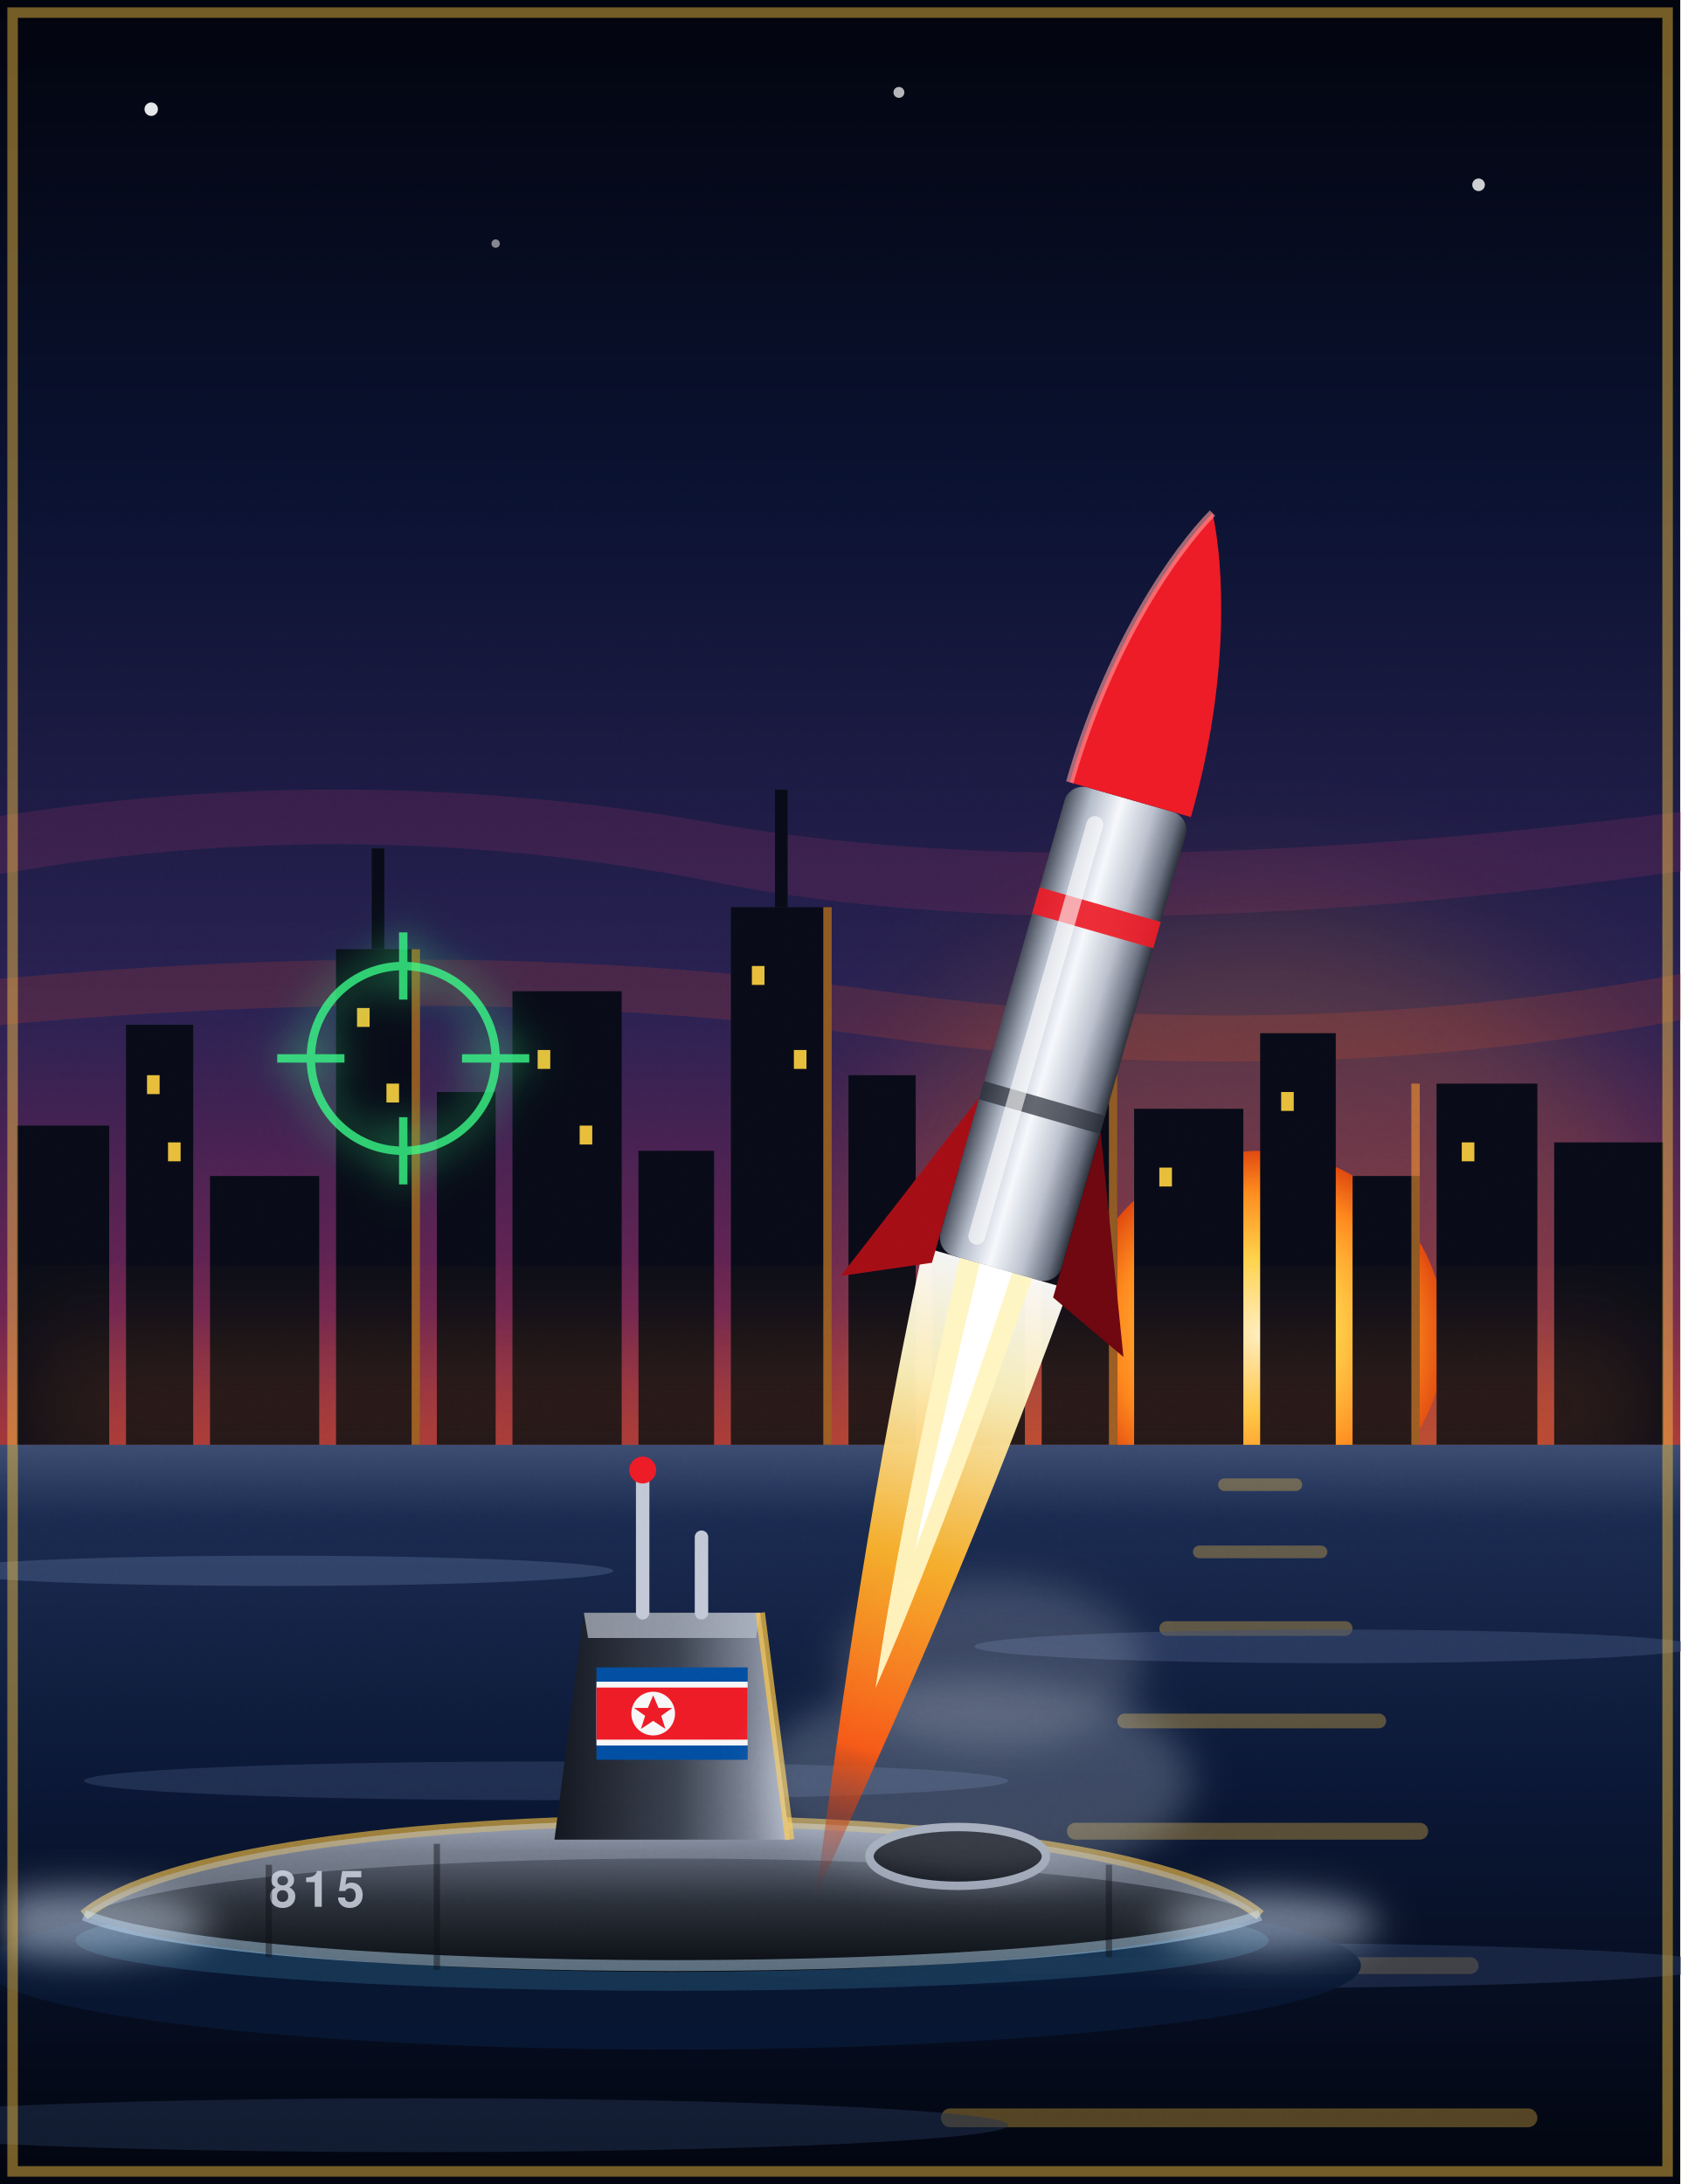
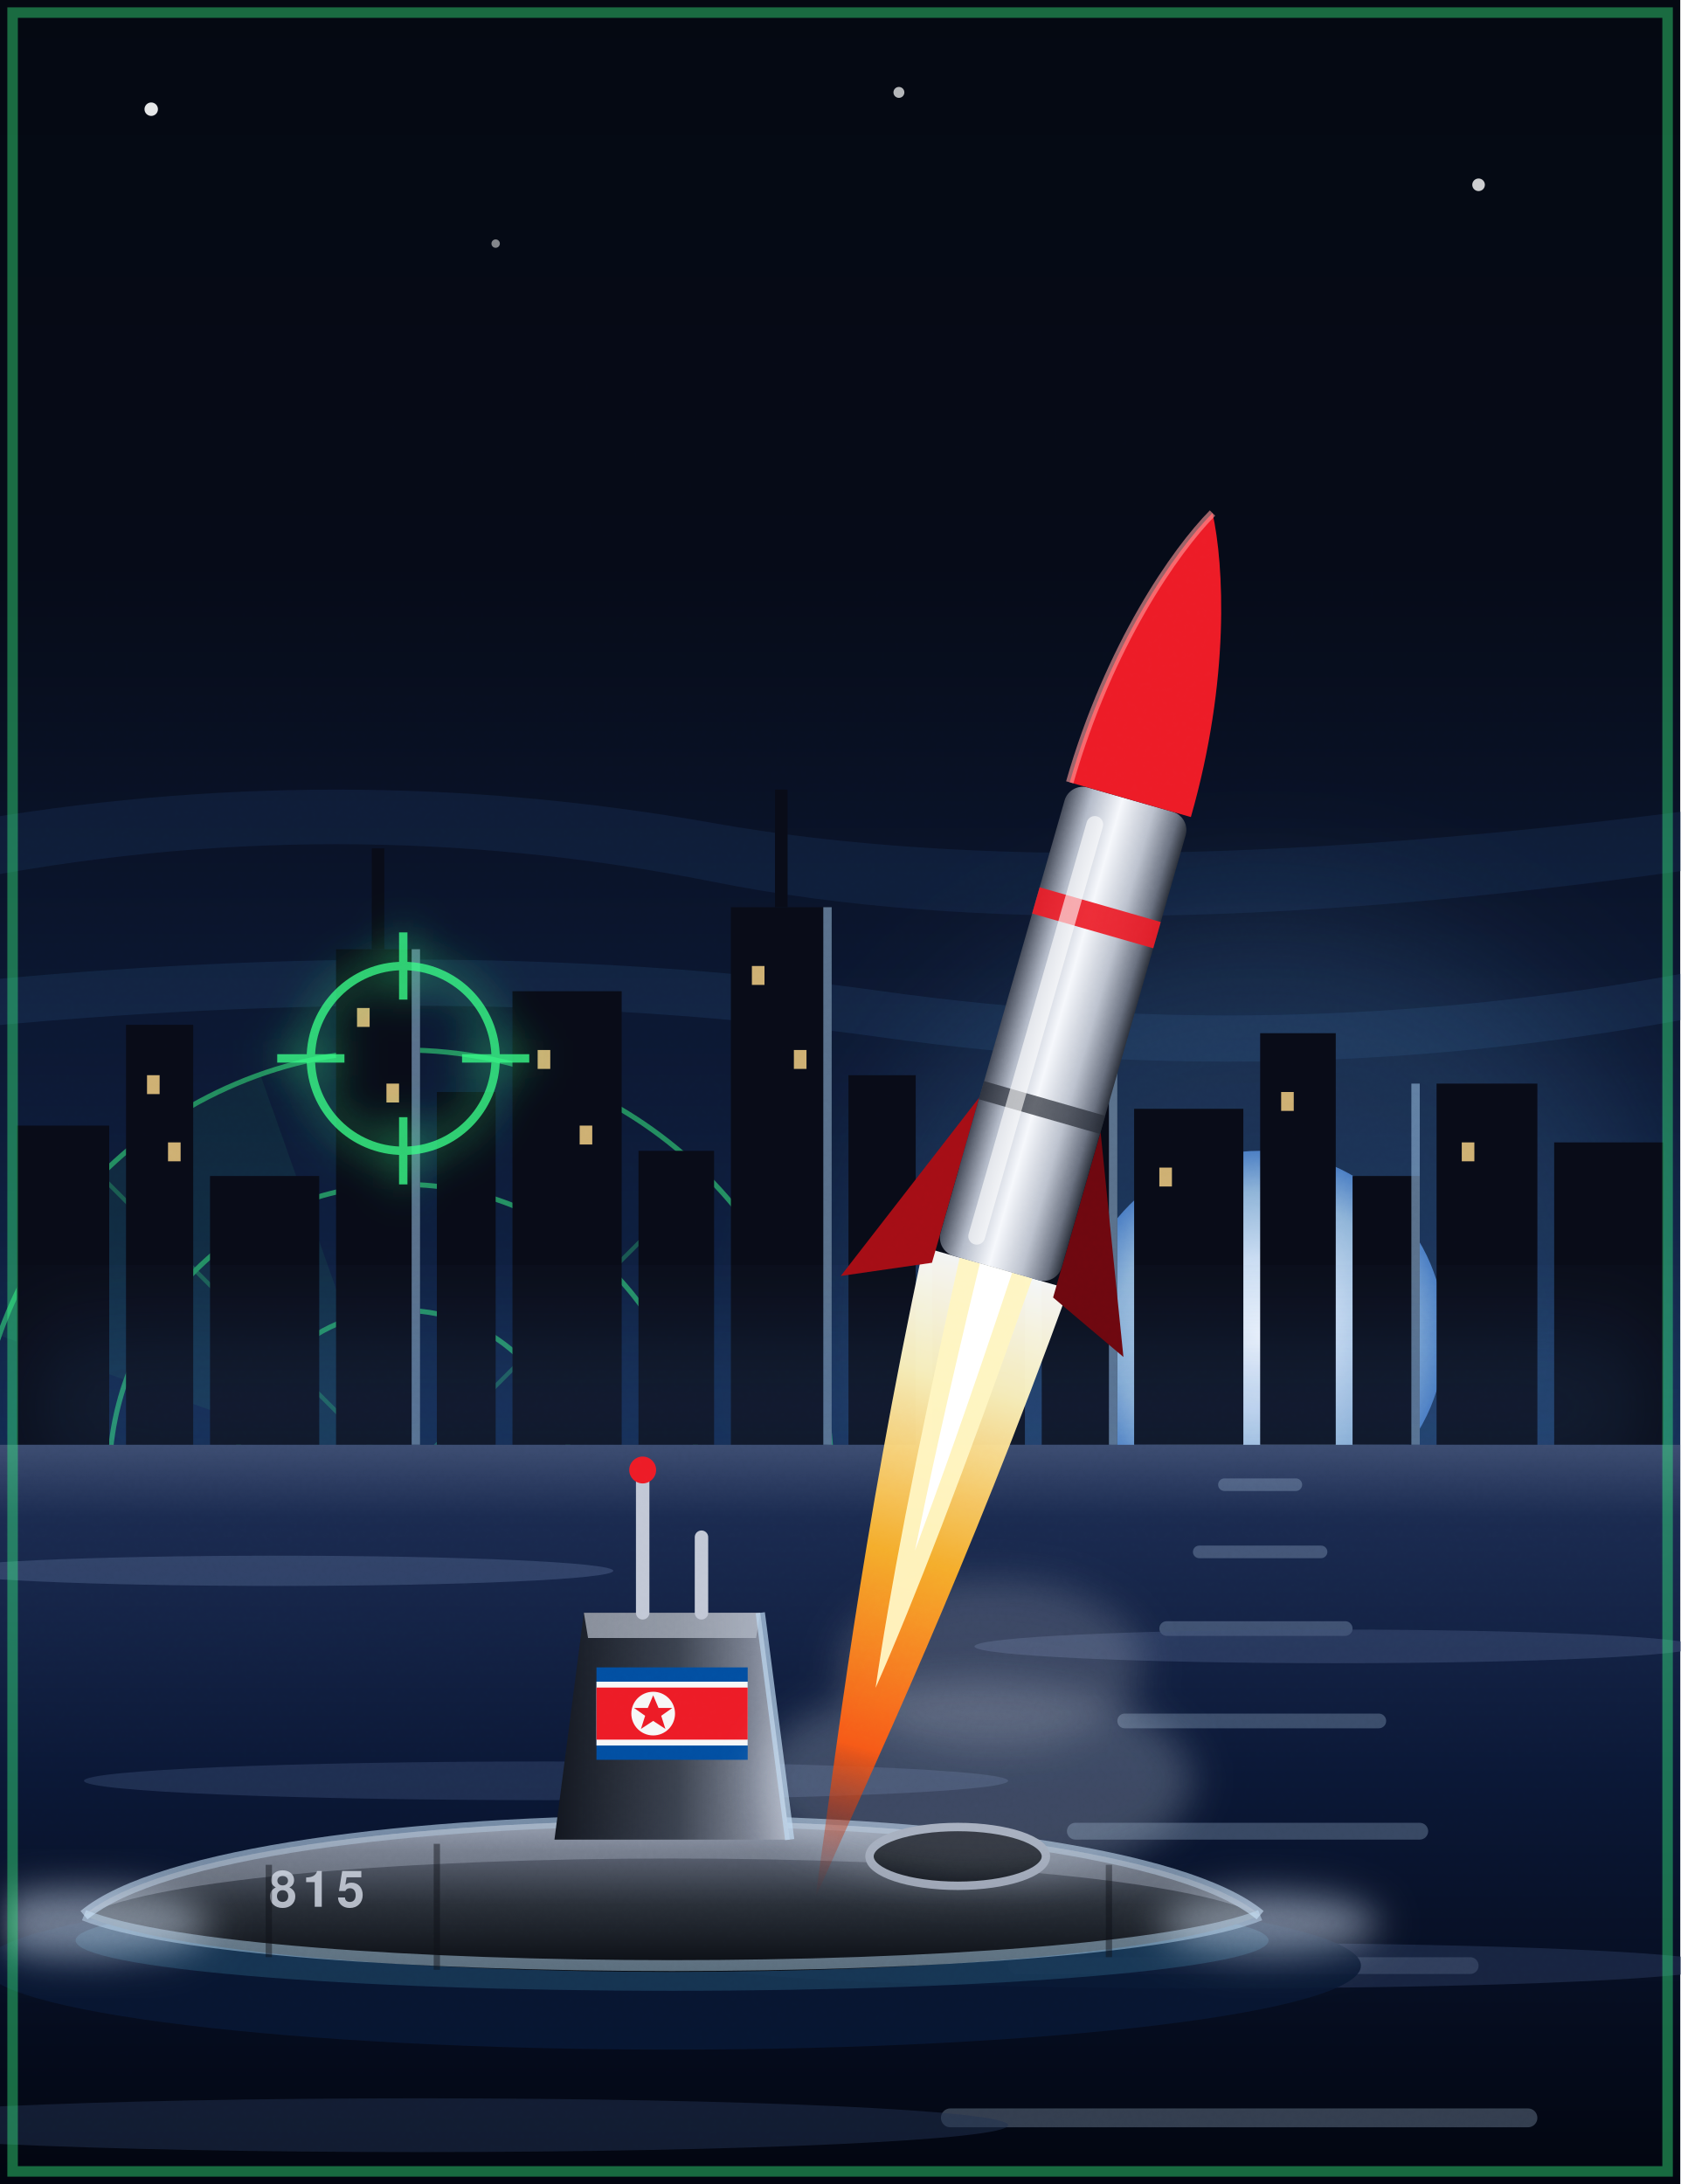
<svg xmlns="http://www.w3.org/2000/svg" viewBox="0 0 400 520" width="400" height="520" role="img" aria-label="Cabinet art: a submarine surfaced at dusk launching a missile over a city skyline">
  <defs>
    <linearGradient id="dusk" x1="0" y1="0" x2="0" y2="1">
-       <stop offset="0" stop-color="#02040D" />
-       <stop offset=".22" stop-color="#0A1230" />
-       <stop offset=".46" stop-color="#2A2252" />
-       <stop offset=".6" stop-color="#6B2352" />
-       <stop offset=".7" stop-color="#C4402A" />
-       <stop offset=".77" stop-color="#F08A1E" />
-       <stop offset=".8" stop-color="#FFC745" />
+       <stop offset="0" stop-color="#050912" />
+       <stop offset=".26" stop-color="#060B18" />
+       <stop offset=".5" stop-color="#0D1A36" />
+       <stop offset=".68" stop-color="#11284E" />
+       <stop offset=".78" stop-color="#1B3A66" />
+       <stop offset=".82" stop-color="#2A5A8C" />
    </linearGradient>
    <linearGradient id="water" x1="0" y1="0" x2="0" y2="1">
      <stop offset="0" stop-color="#3E4E72" />
      <stop offset=".1" stop-color="#1B2B50" />
      <stop offset=".45" stop-color="#0B1836" />
      <stop offset="1" stop-color="#02050F" />
    </linearGradient>
    <radialGradient id="sundisc" cx=".5" cy=".5" r=".5">
-       <stop offset="0" stop-color="#FFF8CF" />
-       <stop offset=".42" stop-color="#FFD24A" />
-       <stop offset=".78" stop-color="#FF8A1E" />
-       <stop offset="1" stop-color="#E04A10" />
+       <stop offset="0" stop-color="#F4F8FF" />
+       <stop offset=".42" stop-color="#C9DCF2" />
+       <stop offset=".78" stop-color="#8FB4D8" />
+       <stop offset="1" stop-color="#4C7FC4" />
    </radialGradient>
    <linearGradient id="subHull" x1="0" y1="0" x2="0" y2="1">
      <stop offset="0" stop-color="#98A0B2" />
      <stop offset=".2" stop-color="#5C6373" />
      <stop offset=".55" stop-color="#2A3039" />
      <stop offset="1" stop-color="#090C12" />
    </linearGradient>
    <linearGradient id="sailGrad" x1="0" y1="0" x2="1" y2="0">
      <stop offset="0" stop-color="#131720" />
      <stop offset=".52" stop-color="#3B424F" />
      <stop offset=".84" stop-color="#7D8494" />
      <stop offset="1" stop-color="#ADB3C1" />
    </linearGradient>
    <linearGradient id="msBody" x1="0" y1="0" x2="1" y2="0">
      <stop offset="0" stop-color="#464C5A" />
      <stop offset=".2" stop-color="#B4BBC9" />
      <stop offset=".44" stop-color="#F6F8FC" />
      <stop offset=".7" stop-color="#BCC2CE" />
      <stop offset=".9" stop-color="#6A7180" />
      <stop offset="1" stop-color="#2C313B" />
    </linearGradient>
    <linearGradient id="msFlame" x1="0" y1="0" x2="0" y2="1">
      <stop offset="0" stop-color="#FFFFFF" />
      <stop offset=".18" stop-color="#FFF6C0" />
      <stop offset=".46" stop-color="#FFB42A" />
      <stop offset=".76" stop-color="#FF5A14" />
      <stop offset="1" stop-color="#8E1206" stop-opacity="0" />
    </linearGradient>
    <filter id="mg" x="-70%" y="-70%" width="240%" height="240%">
      <feGaussianBlur stdDeviation="5" result="b" />
      <feMerge>
        <feMergeNode in="b" />
        <feMergeNode in="SourceGraphic" />
      </feMerge>
    </filter>
    <filter id="ms" x="-80%" y="-80%" width="260%" height="260%">
      <feGaussianBlur stdDeviation="16" />
    </filter>
    <filter id="spray" x="-60%" y="-60%" width="220%" height="220%">
      <feTurbulence type="fractalNoise" baseFrequency="1.1" numOctaves="3" seed="11" result="n" />
      <feDisplacementMap in="SourceGraphic" in2="n" scale="16" xChannelSelector="R" yChannelSelector="G" />
      <feGaussianBlur stdDeviation="4" />
    </filter>
    <filter id="grain2" x="0" y="0" width="100%" height="100%">
      <feTurbulence type="fractalNoise" baseFrequency=".85" numOctaves="4" seed="5" />
      <feColorMatrix type="saturate" values="0" />
    </filter>
  </defs>
  <rect width="400" height="520" fill="url(#dusk)" />
  <g fill="#FFFFFF">
    <circle cx="36" cy="26" r="1.6" opacity=".9" />
    <circle cx="118" cy="58" r="1" opacity=".5" />
    <circle cx="214" cy="22" r="1.3" opacity=".7" />
    <circle cx="352" cy="44" r="1.5" opacity=".8" />
  </g>
  <g opacity=".45">
-     <path d="M-10 196 q90 -16 180 0 q90 16 240 -4 l0 14 q-150 22 -240 4 q-90 -18 -180 0Z" fill="#8A2E5E" opacity=".55" />
-     <path d="M-10 234 q120 -12 220 2 q100 14 200 -6 l0 11 q-100 20 -200 6 q-100 -14 -220 -2Z" fill="#C4402A" opacity=".45" />
-   </g>
-   <circle cx="300" cy="318" r="100" fill="#FF8A1E" opacity=".2" filter="url(#ms)" />
+     <path d="M-10 196 q90 -16 180 0 q90 16 240 -4 l0 14 q-150 22 -240 4 q-90 -18 -180 0Z" fill="#1E3A66" opacity=".6" />
+     <path d="M-10 234 q120 -12 220 2 q100 14 200 -6 l0 11 q-100 20 -200 6 q-100 -14 -220 -2Z" fill="#2A5A8C" opacity=".45" />
+   </g>
+   <circle cx="300" cy="318" r="100" fill="#5C9BD6" opacity=".18" filter="url(#ms)" />
  <circle cx="300" cy="318" r="44" fill="url(#sundisc)" />
+   <g transform="translate(96 352)" opacity=".5">
+     <g fill="none" stroke="#39FF88" stroke-width="1.2">
+       <circle r="40" />
+       <circle r="70" />
+       <circle r="102" />
+     </g>
+     <g stroke="#39FF88" stroke-width="1" opacity=".5">
+       <path d="M-102 0 L102 0" />
+       <path d="M-72 -72 L72 72" />
+       <path d="M72 -72 L-72 72" />
+     </g>
+     <path d="M0 0 L-96 -34 A102 102 0 0 1 -34 -96Z" fill="#39FF88" opacity=".12" />
+   </g>
  <g>
    <g fill="#090C18">
      <rect x="4" y="268" width="22" height="76" />
      <rect x="30" y="244" width="16" height="100" />
      <rect x="50" y="280" width="26" height="64" />
      <rect x="80" y="226" width="20" height="118" />
      <rect x="104" y="260" width="14" height="84" />
      <rect x="122" y="236" width="26" height="108" />
      <rect x="152" y="274" width="18" height="70" />
      <rect x="174" y="216" width="24" height="128" />
      <rect x="202" y="256" width="16" height="88" />
      <rect x="222" y="278" width="22" height="66" />
      <rect x="248" y="232" width="18" height="112" />
      <rect x="270" y="264" width="26" height="80" />
      <rect x="300" y="246" width="18" height="98" />
      <rect x="322" y="280" width="16" height="64" />
      <rect x="342" y="258" width="24" height="86" />
      <rect x="370" y="272" width="26" height="72" />
    </g>
    <g stroke="#090C18" stroke-width="3">
      <path d="M90 226 L90 202" />
      <path d="M186 216 L186 188" />
      <path d="M257 232 L257 212" />
    </g>
-     <g fill="#FF9A2E" opacity=".55">
+     <g fill="#8FB4D8" opacity=".6">
      <rect x="98" y="226" width="2" height="118" />
      <rect x="196" y="216" width="2" height="128" />
      <rect x="264" y="232" width="2" height="112" />
      <rect x="336" y="258" width="2" height="86" />
    </g>
-     <g fill="#FFD23F" opacity=".9">
+     <g fill="#FFD98A" opacity=".8">
      <rect x="35" y="256" width="3" height="4.5" />
      <rect x="40" y="272" width="3" height="4.5" />
      <rect x="85" y="240" width="3" height="4.5" />
      <rect x="92" y="258" width="3" height="4.5" />
      <rect x="128" y="250" width="3" height="4.5" />
      <rect x="138" y="268" width="3" height="4.5" />
      <rect x="179" y="230" width="3" height="4.5" />
      <rect x="189" y="250" width="3" height="4.5" />
      <rect x="253" y="246" width="3" height="4.5" />
      <rect x="276" y="278" width="3" height="4.5" />
      <rect x="305" y="260" width="3" height="4.5" />
      <rect x="348" y="272" width="3" height="4.5" />
    </g>
  </g>
-   <rect x="0" y="322" width="400" height="26" fill="#FF7A1A" opacity=".22" filter="url(#ms)" />
+   <rect x="0" y="322" width="400" height="26" fill="#4C7FC4" opacity=".22" filter="url(#ms)" />
  <rect x="0" y="344" width="400" height="176" fill="url(#water)" />
-   <g fill="#FFC745" opacity=".32">
+   <g fill="#BCD8F2" opacity=".26">
    <rect x="290" y="352" width="20" height="3" rx="1.5" />
    <rect x="284" y="368" width="32" height="3" rx="1.5" />
    <rect x="276" y="386" width="46" height="3.5" rx="1.75" />
    <rect x="266" y="408" width="64" height="3.5" rx="1.75" />
    <rect x="254" y="434" width="86" height="4" rx="2" />
    <rect x="240" y="466" width="112" height="4" rx="2" />
    <rect x="224" y="502" width="142" height="4.5" rx="2.25" />
  </g>
  <g opacity=".5">
    <ellipse cx="66" cy="374" rx="80" ry="3.6" fill="#4A5D86" />
    <ellipse cx="318" cy="392" rx="86" ry="4" fill="#3E5077" />
    <ellipse cx="130" cy="424" rx="110" ry="4.6" fill="#33456B" />
    <ellipse cx="290" cy="468" rx="120" ry="5.4" fill="#2A3A5D" />
    <ellipse cx="100" cy="506" rx="140" ry="6.4" fill="#22314F" />
  </g>
  <g transform="translate(160 442)">
    <ellipse cx="0" cy="26" rx="164" ry="20" fill="#081733" opacity=".9" />
    <ellipse cx="0" cy="20" rx="142" ry="12" fill="#5FD0FF" opacity=".16" />
    <path d="M-140 14 C-104 -16 104 -16 140 14 C100 32 -100 32 -140 14Z" fill="url(#subHull)" />
-     <path d="M-140 14 C-104 -16 104 -16 140 14" fill="none" stroke="#FFC745" stroke-width="2.6" opacity=".6" />
+     <path d="M-140 14 C-104 -16 104 -16 140 14" fill="none" stroke="#BCD8F2" stroke-width="2.6" opacity=".6" />
    <path d="M-140 14 C-100 30 100 30 140 14" fill="none" stroke="#BFE4FF" stroke-width="2.6" opacity=".45" />
    <path d="M-140 14 C-104 -16 104 -16 140 14 C104 -4 -104 -4 -140 14Z" fill="#99A1B2" opacity=".45" />
    <path d="M-28 -4 L-21 -58 L21 -58 L28 -4Z" fill="url(#sailGrad)" />
    <path d="M-21 -58 L21 -58 L20 -52 L-20 -52Z" fill="#B7BDCA" opacity=".7" />
-     <path d="M21 -58 L28 -4" stroke="#FFC745" stroke-width="2.2" opacity=".7" fill="none" />
+     <path d="M21 -58 L28 -4" stroke="#BCD8F2" stroke-width="2.2" opacity=".7" fill="none" />
    <g transform="translate(0 -34)">
      <rect x="-18" y="-11" width="36" height="22" fill="#024FA2" />
      <rect x="-18" y="-7.6" width="36" height="15.2" fill="#F7F7F7" />
      <rect x="-18" y="-6.2" width="36" height="12.4" fill="#ED1C27" />
      <circle cx="-4.5" cy="0" r="5.2" fill="#F7F7F7" />
      <g transform="translate(-4.5 0) scale(.145)">
        <path d="M0 -30 L8.8 -9.3 31.5 -9.3 13.2 3.6 20.1 25.2 0 12 -20.1 25.2 -13.2 3.6 -31.5 -9.3 -8.8 -9.3Z" fill="#ED1C27" />
      </g>
    </g>
    <g stroke="#C2C8D6" stroke-width="3.2" stroke-linecap="round">
      <path d="M-7 -58 L-7 -90" />
      <path d="M7 -58 L7 -76" />
    </g>
    <circle cx="-7" cy="-92" r="3.2" fill="#ED1C27" />
    <ellipse cx="68" cy="0" rx="21" ry="7" fill="#04070E" />
    <ellipse cx="68" cy="0" rx="21" ry="7" fill="none" stroke="#98A0B0" stroke-width="2" />
    <text x="-96" y="12" font-family="Helvetica,Arial,sans-serif" font-size="12" font-weight="700" fill="#D6DCE8" opacity=".8" letter-spacing="1.4">815</text>
    <g stroke="#0D1017" opacity=".45" stroke-width="1.5">
      <path d="M-96 2 L-96 24" />
      <path d="M-56 -3 L-56 27" />
      <path d="M104 2 L104 24" />
    </g>
    <g filter="url(#spray)" opacity=".5">
      <ellipse cx="-140" cy="16" rx="30" ry="8" fill="#DCEBFF" />
      <ellipse cx="142" cy="16" rx="26" ry="7" fill="#DCEBFF" />
    </g>
  </g>
  <g filter="url(#spray)" opacity=".7">
    <ellipse cx="232" cy="424" rx="52" ry="24" fill="#D8E2F0" opacity=".35" />
    <ellipse cx="236" cy="396" rx="36" ry="20" fill="#FFFFFF" opacity=".24" />
  </g>
  <g transform="translate(252 250) rotate(16)">
    <g transform="translate(0 54)">
      <path d="M-18 0 C-13 72 -5 120 0 156 C5 120 13 72 18 0Z" fill="url(#msFlame)" opacity=".95" />
      <path d="M-9 0 C-6 50 -3 82 0 104 C3 82 6 50 9 0Z" fill="#FFF6C2" opacity=".95" />
      <path d="M-4 0 C-2.6 34 -1.2 54 0 70 C1.2 54 2.6 34 4 0Z" fill="#FFFFFF" />
    </g>
    <path d="M-15 16 L-35 66 L-15 57Z" fill="#A50E16" />
    <path d="M15 16 L35 66 L15 57Z" fill="#6E0810" />
    <rect x="-15" y="-62" width="30" height="116" rx="4.5" fill="url(#msBody)" />
    <path d="M-15 -62 C-15 -96 -6 -122 0 -133 C6 -122 15 -96 15 -62Z" fill="#ED1C27" />
    <path d="M-15 -62 C-15 -96 -6 -122 0 -133" fill="none" stroke="#FF9B9B" stroke-width="1.8" opacity=".6" />
    <rect x="-15" y="-36" width="30" height="6.5" fill="#ED1C27" opacity=".92" />
    <rect x="-15" y="12" width="30" height="4.5" fill="#262B34" opacity=".7" />
    <rect x="-8.5" y="-56" width="4" height="106" rx="2" fill="#FFFFFF" opacity=".6" />
  </g>
  <g stroke="#39FF88" stroke-width="2" fill="none" opacity=".8" filter="url(#mg)">
    <circle cx="96" cy="252" r="22" />
    <path d="M96 222 L96 238 M96 266 L96 282 M66 252 L82 252 M110 252 L126 252" />
  </g>
  <rect width="400" height="520" filter="url(#grain2)" opacity=".05" style="mix-blend-mode:overlay" />
-   <rect x="3" y="3" width="394" height="514" fill="none" stroke="#FFC745" stroke-width="2.5" opacity=".45" />
+   <rect x="3" y="3" width="394" height="514" fill="none" stroke="#39FF88" stroke-width="2.5" opacity=".4" />
</svg>
